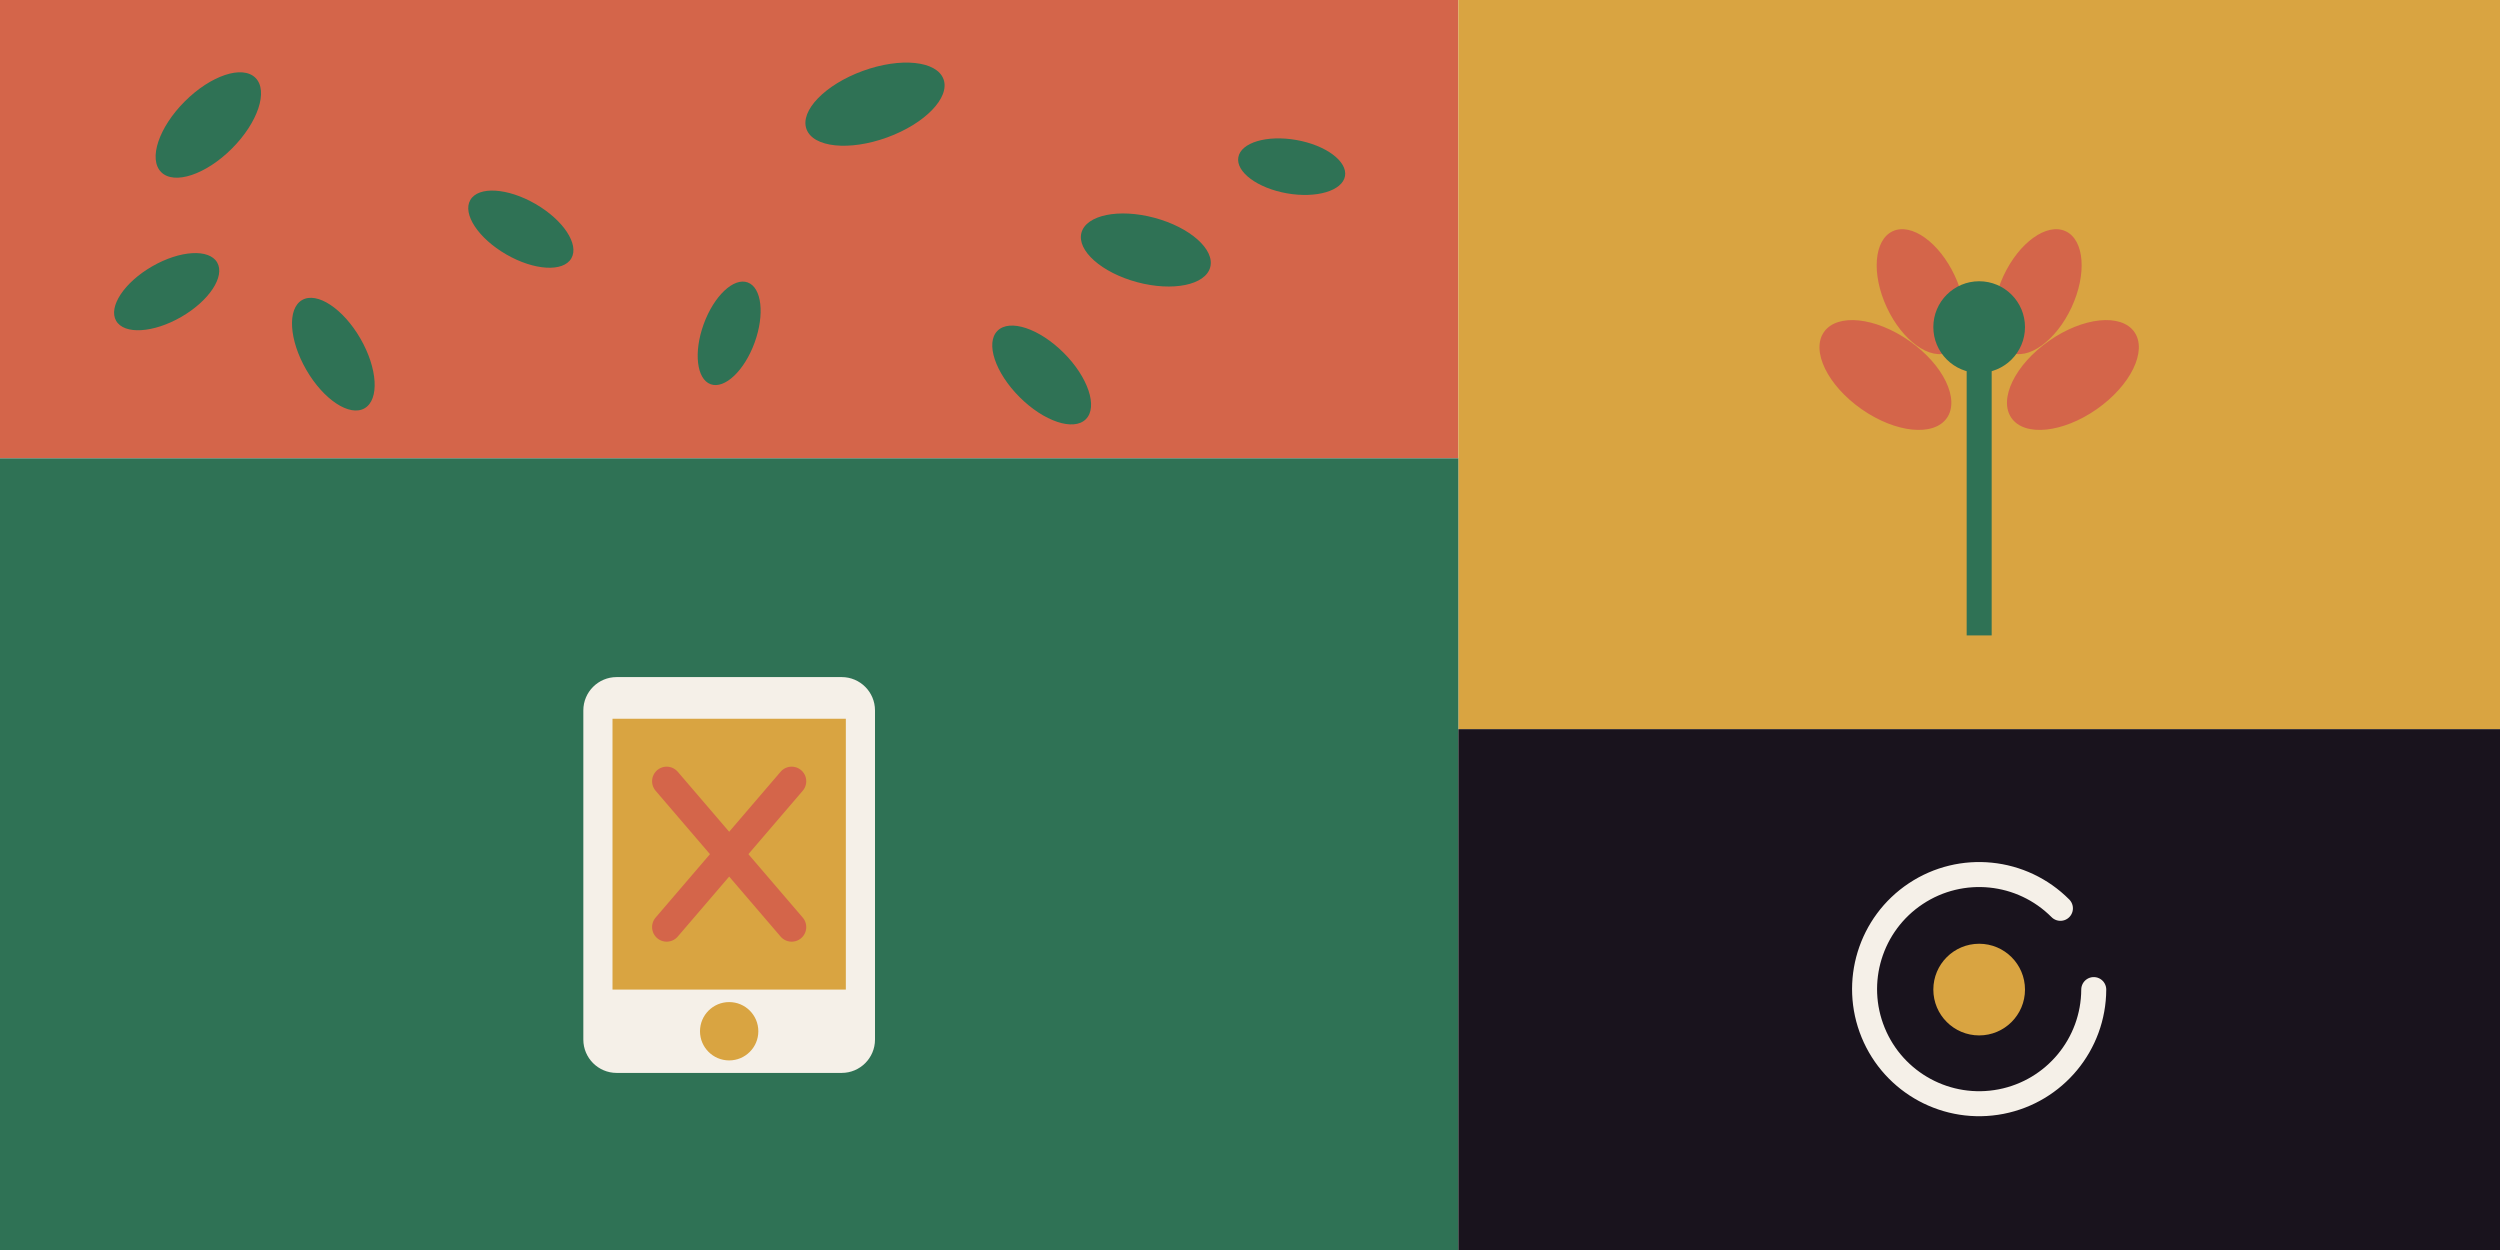
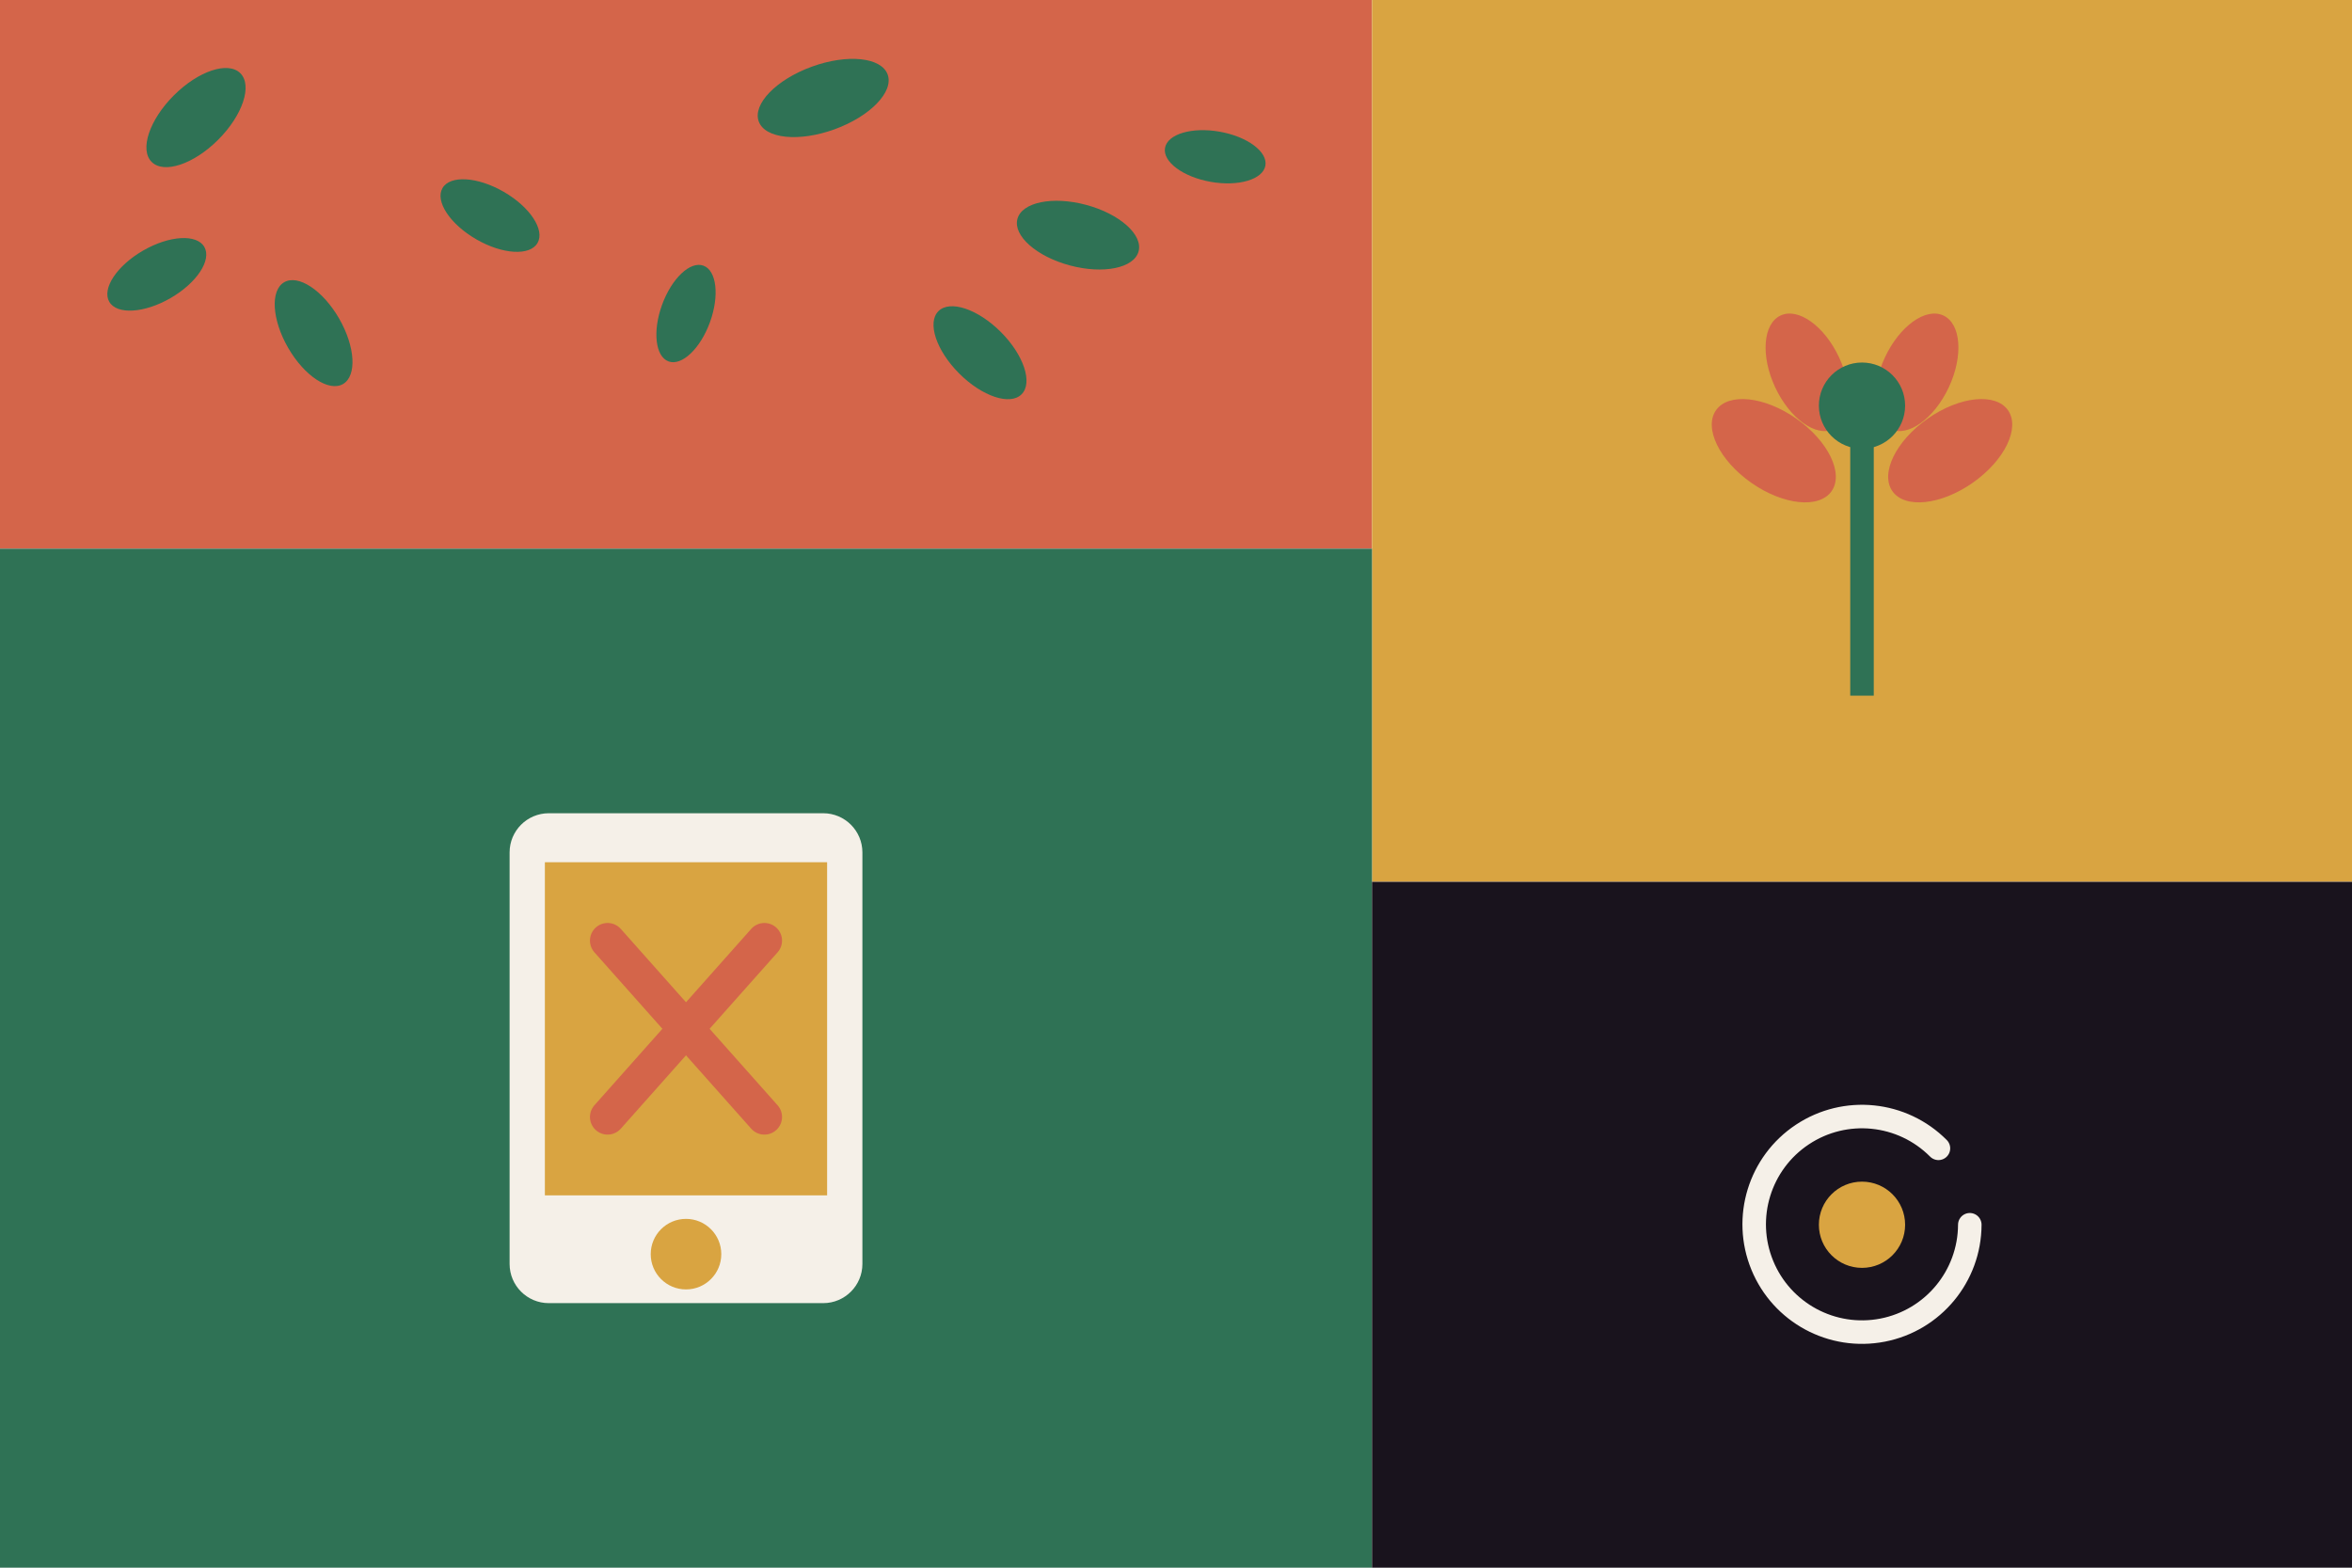
- <svg xmlns="http://www.w3.org/2000/svg" width="1200" height="600" viewBox="0 0 1200 600" fill="none">
-   <rect x="0" y="0" width="700" height="220" fill="#D4654A" />
+ <svg xmlns="http://www.w3.org/2000/svg" width="1200" height="800" viewBox="0 0 1200 800" fill="none">
+   <rect x="0" y="0" width="700" height="280" fill="#D4654A" />
  <ellipse cx="100" cy="60" rx="32" ry="16" fill="#2F7255" transform="rotate(-45 100 60)" />
  <ellipse cx="250" cy="110" rx="28" ry="14" fill="#2F7255" transform="rotate(30 250 110)" />
  <ellipse cx="420" cy="50" rx="35" ry="17" fill="#2F7255" transform="rotate(-20 420 50)" />
  <ellipse cx="160" cy="170" rx="30" ry="15" fill="#2F7255" transform="rotate(60 160 170)" />
  <ellipse cx="350" cy="160" rx="26" ry="13" fill="#2F7255" transform="rotate(-70 350 160)" />
  <ellipse cx="550" cy="120" rx="32" ry="16" fill="#2F7255" transform="rotate(15 550 120)" />
  <ellipse cx="80" cy="140" rx="28" ry="14" fill="#2F7255" transform="rotate(-30 80 140)" />
  <ellipse cx="500" cy="180" rx="30" ry="15" fill="#2F7255" transform="rotate(45 500 180)" />
  <ellipse cx="620" cy="80" rx="26" ry="13" fill="#2F7255" transform="rotate(10 620 80)" />
-   <rect x="700" y="0" width="500" height="350" fill="#D9A441" />
-   <g transform="translate(950, 175)">
+   <rect x="700" y="0" width="500" height="450" fill="#D9A441" />
+   <g transform="translate(950, 225)">
    <rect x="-6" y="0" width="12" height="130" fill="#2F7255" />
    <g>
-       <animateTransform attributeName="transform" type="translate" values="0,0;0,0;0,150" dur="6s" begin="0s" repeatCount="indefinite" keyTimes="0;0.2;0.5" />
-       <animate attributeName="opacity" values="1;1;0" dur="6s" begin="0s" repeatCount="indefinite" keyTimes="0;0.2;0.5" />
+       <animateTransform attributeName="transform" type="translate" values="0,0;0,0;0,120;0,120;0,0;0,0" dur="8s" begin="0s" repeatCount="indefinite" keyTimes="0;0.06;0.18;0.85;0.86;1" />
+       <animate attributeName="opacity" values="1;1;0;0;1" dur="8s" begin="0s" repeatCount="indefinite" keyTimes="0;0.06;0.18;0.94;1" />
      <ellipse cx="-45" cy="5" rx="20" ry="36" fill="#D4654A" transform="rotate(-55 -45 5)" />
    </g>
    <g>
-       <animateTransform attributeName="transform" type="translate" values="0,0;0,0;0,150" dur="6s" begin="0.7s" repeatCount="indefinite" keyTimes="0;0.2;0.5" />
-       <animate attributeName="opacity" values="1;1;0" dur="6s" begin="0.7s" repeatCount="indefinite" keyTimes="0;0.2;0.5" />
+       <animateTransform attributeName="transform" type="translate" values="0,0;0,0;0,120;0,120;0,0;0,0" dur="8s" begin="0s" repeatCount="indefinite" keyTimes="0;0.19;0.31;0.85;0.86;1" />
+       <animate attributeName="opacity" values="1;1;0;0;1" dur="8s" begin="0s" repeatCount="indefinite" keyTimes="0;0.19;0.31;0.94;1" />
      <ellipse cx="45" cy="5" rx="20" ry="36" fill="#D4654A" transform="rotate(55 45 5)" />
    </g>
    <g>
-       <animateTransform attributeName="transform" type="translate" values="0,0;0,0;0,150" dur="6s" begin="1.4s" repeatCount="indefinite" keyTimes="0;0.2;0.5" />
-       <animate attributeName="opacity" values="1;1;0" dur="6s" begin="1.4s" repeatCount="indefinite" keyTimes="0;0.2;0.5" />
+       <animateTransform attributeName="transform" type="translate" values="0,0;0,0;0,120;0,120;0,0;0,0" dur="8s" begin="0s" repeatCount="indefinite" keyTimes="0;0.31;0.43;0.85;0.86;1" />
+       <animate attributeName="opacity" values="1;1;0;0;1" dur="8s" begin="0s" repeatCount="indefinite" keyTimes="0;0.31;0.43;0.94;1" />
      <ellipse cx="-28" cy="-35" rx="18" ry="32" fill="#D4654A" transform="rotate(-25 -28 -35)" />
    </g>
    <g>
-       <animateTransform attributeName="transform" type="translate" values="0,0;0,0;0,150" dur="6s" begin="2.1s" repeatCount="indefinite" keyTimes="0;0.2;0.5" />
-       <animate attributeName="opacity" values="1;1;0" dur="6s" begin="2.1s" repeatCount="indefinite" keyTimes="0;0.2;0.5" />
+       <animateTransform attributeName="transform" type="translate" values="0,0;0,0;0,120;0,120;0,0;0,0" dur="8s" begin="0s" repeatCount="indefinite" keyTimes="0;0.43;0.55;0.85;0.86;1" />
+       <animate attributeName="opacity" values="1;1;0;0;1" dur="8s" begin="0s" repeatCount="indefinite" keyTimes="0;0.43;0.55;0.94;1" />
      <ellipse cx="28" cy="-35" rx="18" ry="32" fill="#D4654A" transform="rotate(25 28 -35)" />
    </g>
    <circle cx="0" cy="-18" r="22" fill="#2F7255" />
  </g>
-   <rect x="0" y="220" width="700" height="380" fill="#2F7255" />
-   <g transform="translate(350, 420)">
-     <rect x="-70" y="-95" width="140" height="190" rx="16" fill="#F5F0E8" />
-     <rect x="-56" y="-75" width="112" height="130" fill="#D9A441" />
-     <g stroke="#D4654A" stroke-width="14" stroke-linecap="round">
+   <rect x="0" y="280" width="700" height="520" fill="#2F7255" />
+   <g transform="translate(350, 540)">
+     <rect x="-90" y="-125" width="180" height="250" rx="20" fill="#F5F0E8" />
+     <rect x="-72" y="-100" width="144" height="170" fill="#D9A441" />
+     <g stroke="#D4654A" stroke-width="18" stroke-linecap="round">
      <animate attributeName="opacity" values="1;0.5;1" dur="2s" repeatCount="indefinite" calcMode="spline" keySplines="0.4 0 0.6 1; 0.4 0 0.6 1" />
-       <line x1="-30" y1="-45" x2="30" y2="25" />
-       <line x1="30" y1="-45" x2="-30" y2="25" />
+       <line x1="-40" y1="-60" x2="40" y2="30" />
+       <line x1="40" y1="-60" x2="-40" y2="30" />
    </g>
-     <circle cx="0" cy="75" r="14" fill="#D9A441" />
+     <circle cx="0" cy="100" r="18" fill="#D9A441" />
  </g>
-   <rect x="700" y="350" width="500" height="250" fill="#19131D" />
-   <g transform="translate(950, 475)">
+   <rect x="700" y="450" width="500" height="350" fill="#19131D" />
+   <g transform="translate(950, 625)">
    <g>
      <animateTransform attributeName="transform" type="rotate" from="0" to="360" dur="8s" repeatCount="indefinite" />
      <path d="M55 0 A55 55 0 1 1 39 -39" stroke="#F5F0E8" stroke-width="12" fill="none" stroke-linecap="round" />
    </g>
    <circle cx="0" cy="0" r="22" fill="#D9A441" />
  </g>
</svg>
